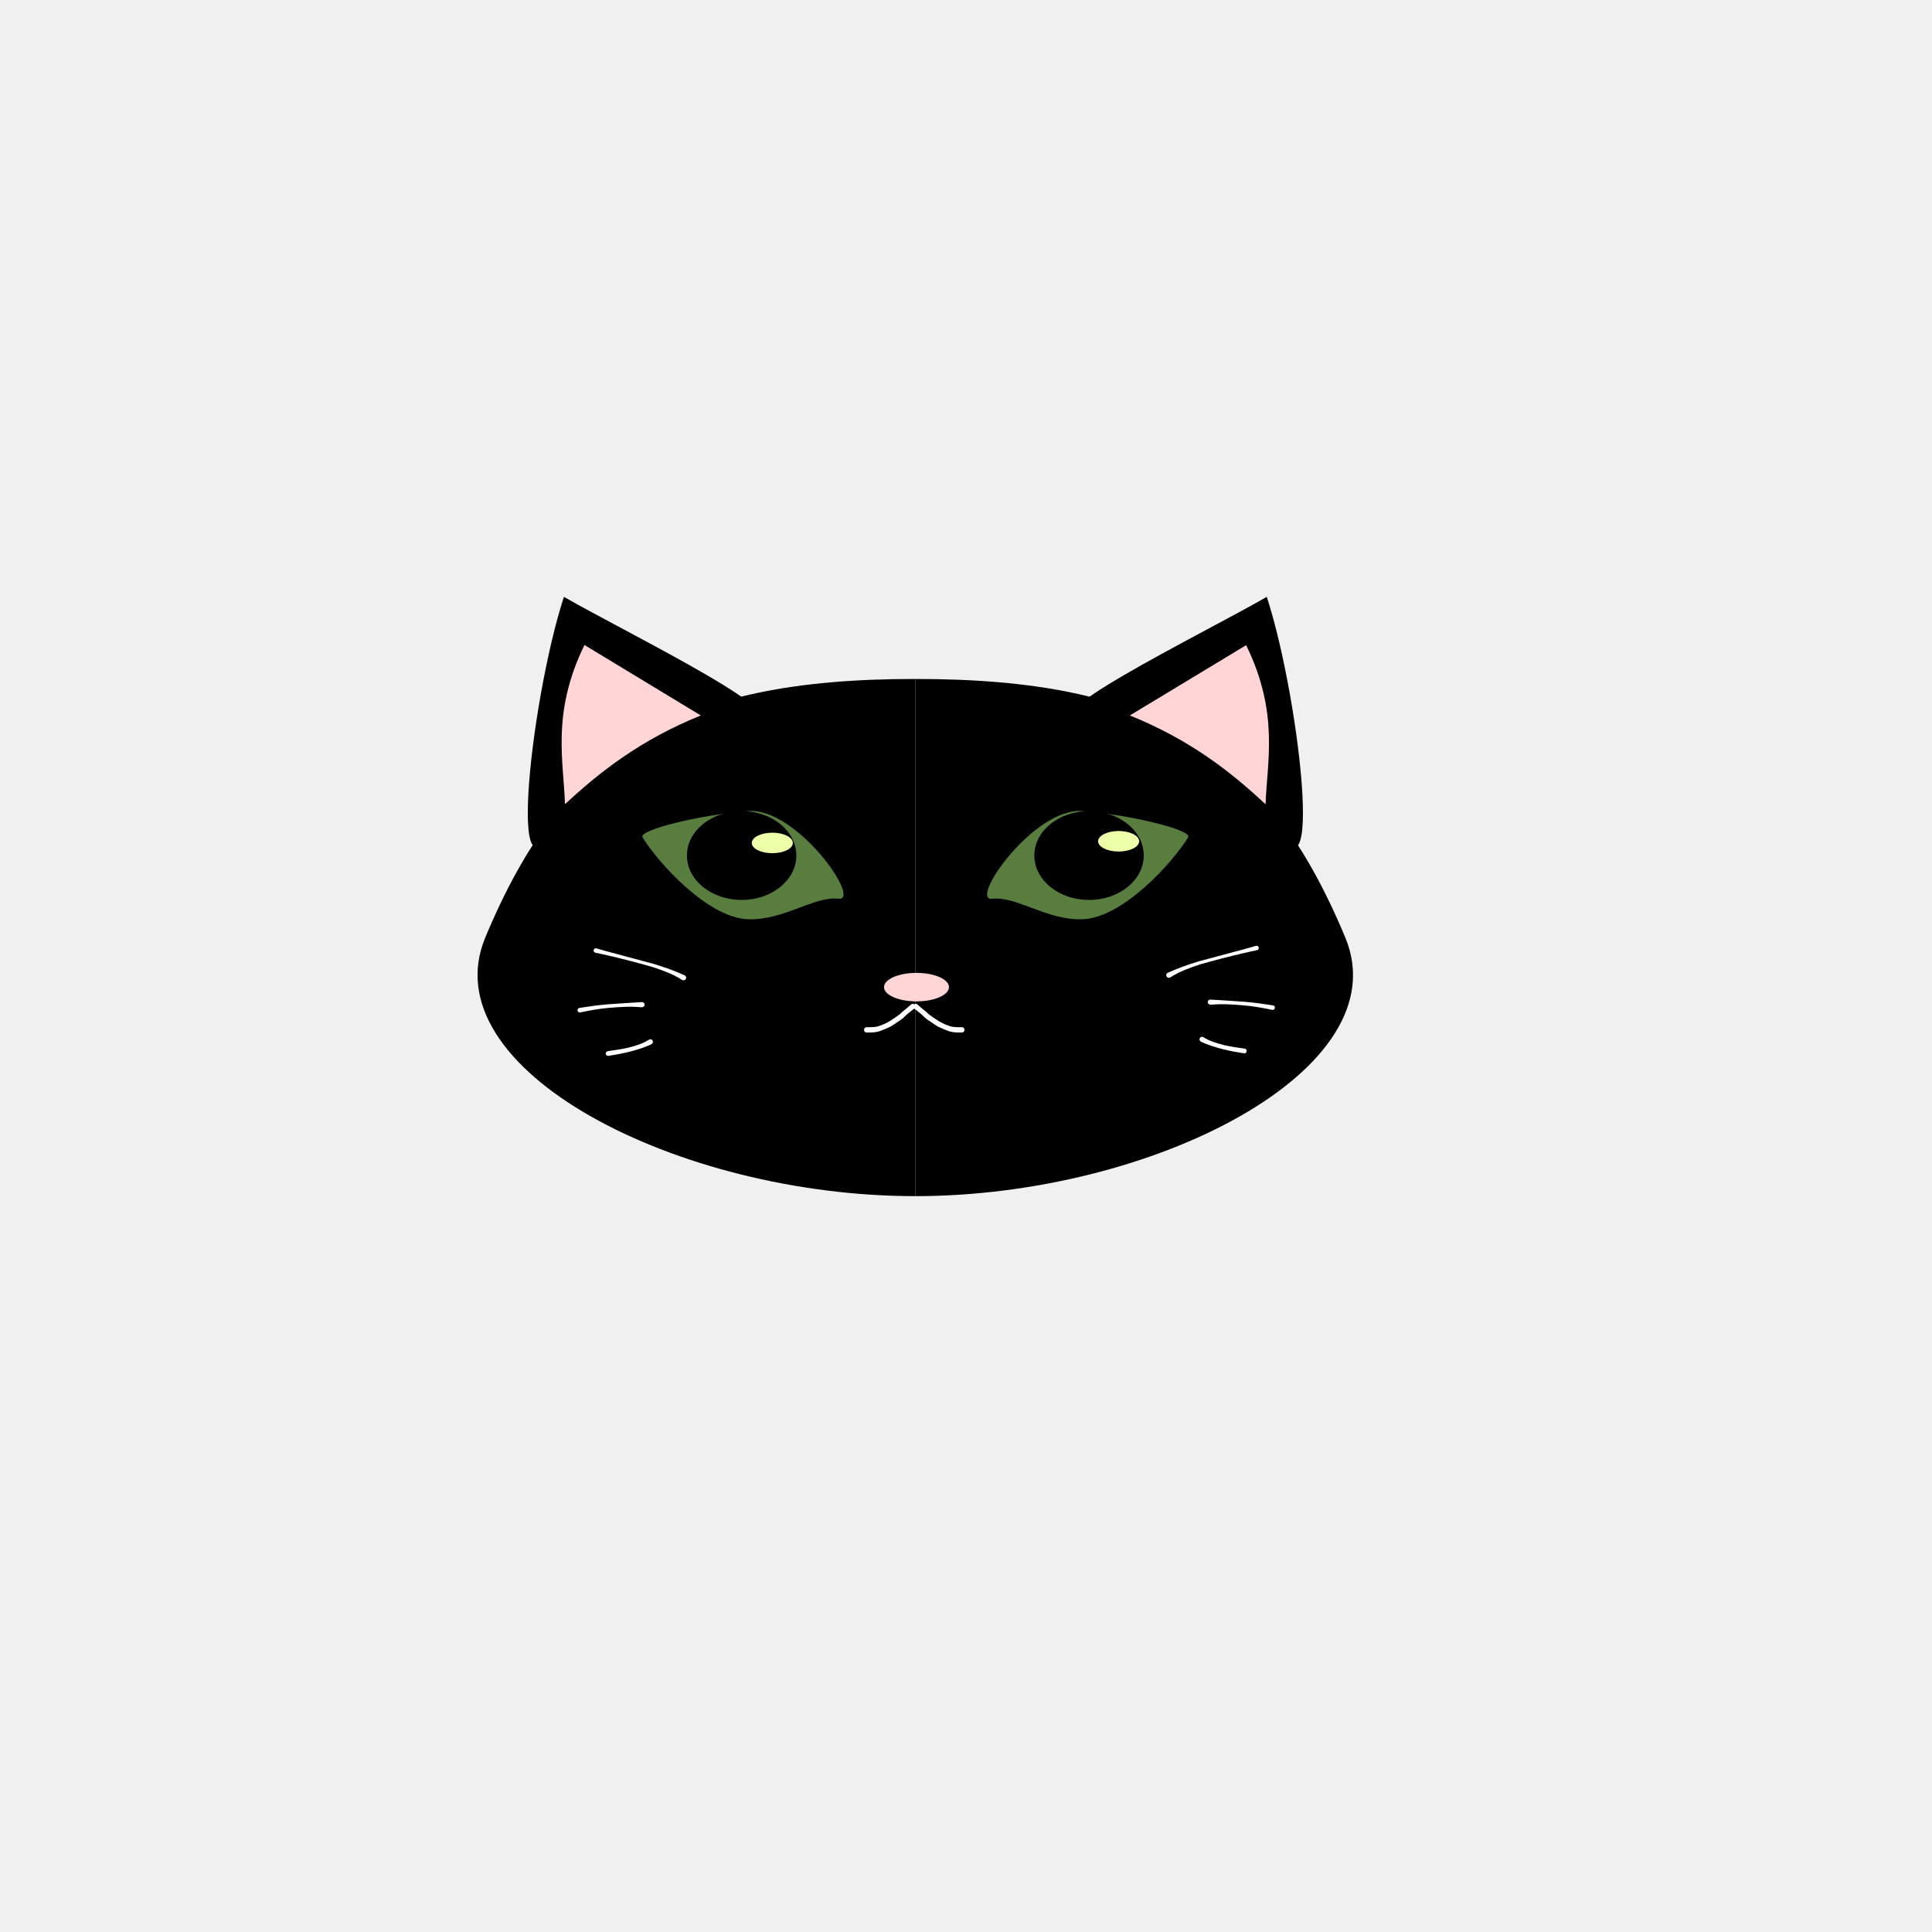
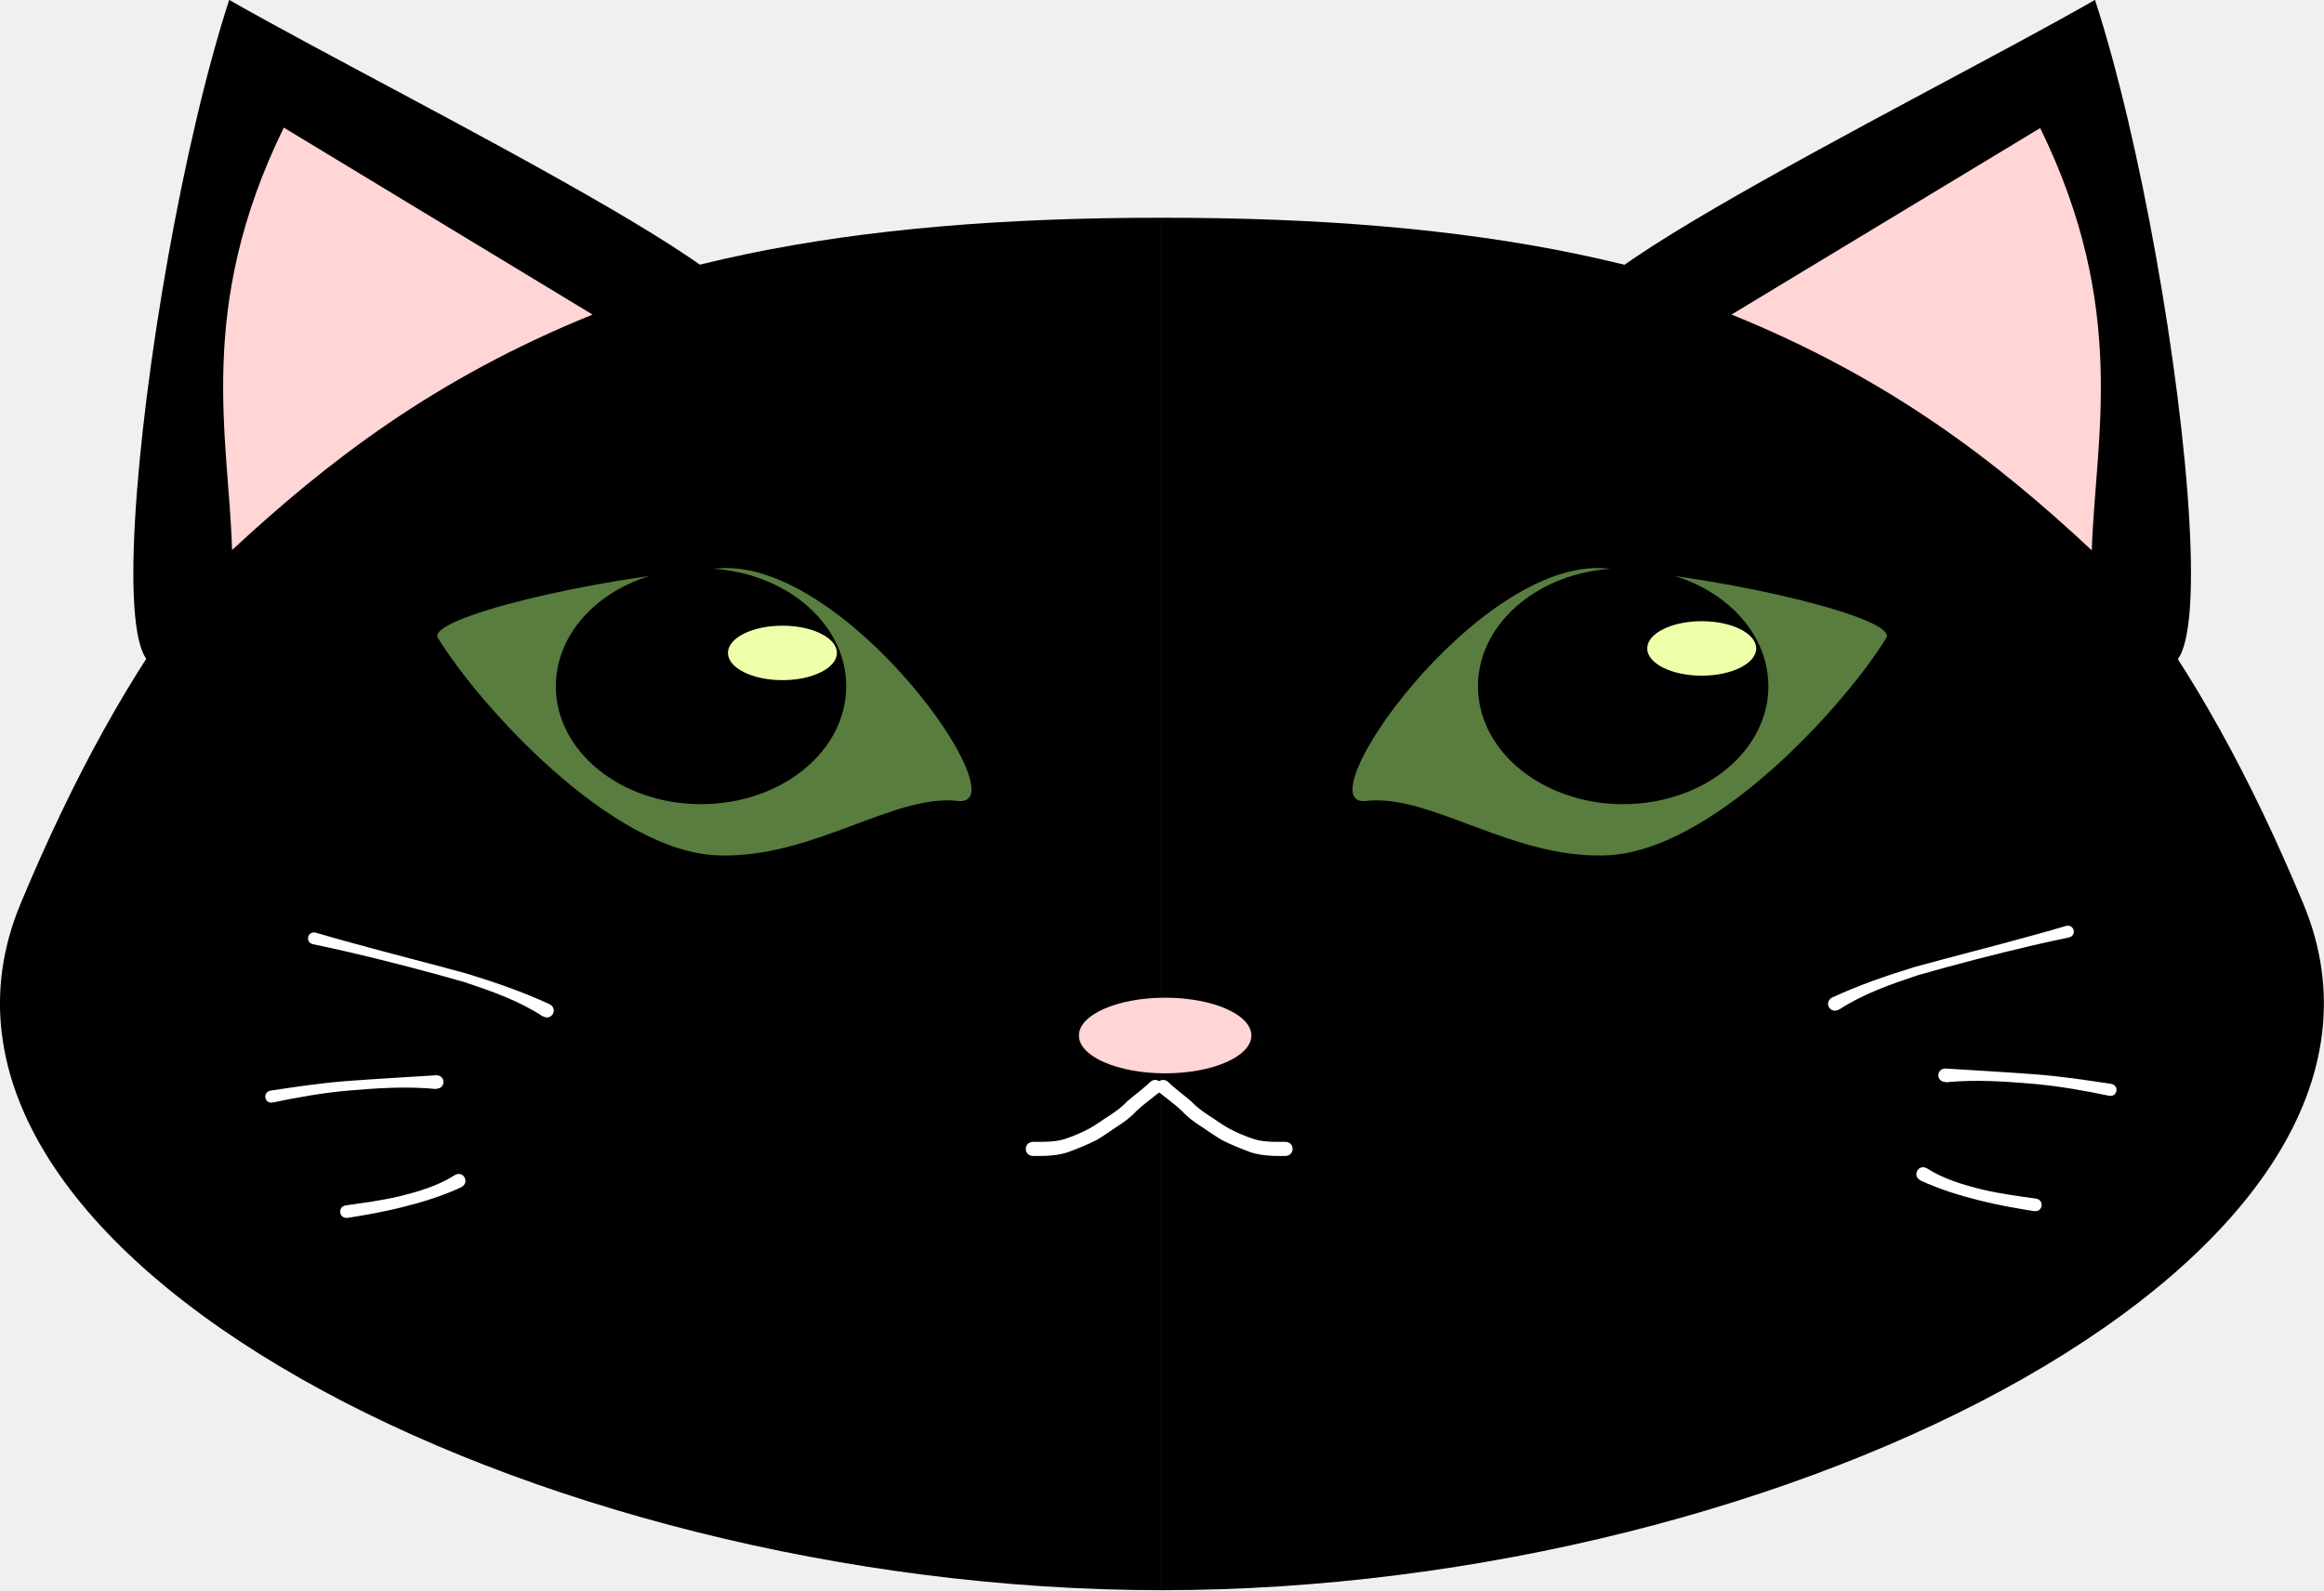
- <svg xmlns="http://www.w3.org/2000/svg" width="16px" height="16px" viewBox="0 0 16 16" version="1.1" id="SVGRoot">
-   <defs id="defs3734" />
-   <g id="layer1" style="opacity:1">
-     <path style="opacity:1;fill:#000000;stroke-width:0.643" d="m 7.58,9.906 c -1.967,0 -4.016,-1.05 -3.561,-2.142 C 4.672,6.194 5.613,5.621 7.58,5.623 Z" id="path3747" />
-     <path style="opacity:1;fill:#000000;stroke-width:1.167" d="m 4.67,4.943 c 0.544,0.312 2.136,1.086 1.434,0.991 l 0.264,0.726 H 4.679 C 4.167,7.836 4.386,5.815 4.67,4.943 Z" id="rect3892" />
-     <path id="path4039" d="m 7.58,9.906 c 1.967,0 4.016,-1.05 3.561,-2.142 C 10.488,6.194 9.547,5.621 7.58,5.623 Z" style="opacity:1;fill:#000000;stroke-width:0.643" />
-     <path id="path4045" d="M 10.491,4.943 C 9.947,5.256 8.355,6.03 9.057,5.934 l -0.264,0.726 h 1.689 c 0.513,1.176 0.293,-0.845 0.009,-1.717 z" style="opacity:1;fill:#000000;stroke-width:1.167" />
-     <path transform="rotate(-12,4.679245,6.660378)" style="opacity:1;fill:#ffd5d5" d="M 5.932,6.175 C 5.407,6.268 5.025,6.453 4.679,6.66 4.742,6.316 4.723,5.899 5.111,5.404 Z" id="path4105" />
-     <path id="path4117" d="m 9.357,5.925 c 0.494,0.2 0.829,0.46 1.124,0.736 0.011,-0.35 0.115,-0.754 -0.161,-1.318 z" style="opacity:1;fill:#ffd5d5" />
-     <ellipse style="opacity:1;fill:#ffd5d5;stroke-width:1.276" id="path4119" cx="7.59" cy="8.175" rx="0.269" ry="0.118" />
-     <path style="opacity:0.49;fill:#b3ff80;stroke-width:1.354" d="M 6.943,7.443 C 6.744,7.42 6.491,7.622 6.198,7.613 5.862,7.604 5.447,7.14 5.321,6.934 5.284,6.874 5.799,6.747 6.198,6.717 6.599,6.687 7.143,7.467 6.943,7.443 Z" id="path3751-5" />
-     <path id="path4043" d="M 8.217,7.443 C 8.417,7.42 8.669,7.622 8.962,7.613 9.299,7.604 9.714,7.14 9.84,6.934 9.876,6.874 9.361,6.747 8.962,6.717 8.561,6.687 8.018,7.467 8.217,7.443 Z" style="opacity:0.49;fill:#b3ff80;stroke-width:1.354" />
-     <ellipse ry="0.368" rx="0.453" cy="7.085" cx="-9.019" id="ellipse4041" style="opacity:1;fill:#000000;stroke-width:0.892" transform="scale(-1,1)" />
-     <ellipse style="opacity:1;fill:#000000;stroke-width:0.892" id="path3751" cx="6.142" cy="7.085" rx="0.453" ry="0.368" />
-     <ellipse style="opacity:1;fill:#eeffaa;stroke-width:1.604" id="path4053" cx="6.396" cy="6.981" rx="0.17" ry="0.085" />
-     <ellipse style="opacity:1;fill:#eeffaa;stroke-width:1.604" id="path4053-9" cx="9.264" cy="6.967" rx="0.17" ry="0.085" />
-     <g style="" id="g4215">
-       <path d="M 5.648,8.115 C 5.573,8.066 5.487,8.036 5.403,8.008 5.284,7.974 5.165,7.943 5.045,7.915 c -0.038,-0.009 -0.076,-0.017 -0.114,-0.025 -0.025,-0.006 -0.017,-0.042 0.009,-0.036 v 0 c 0.038,0.011 0.075,0.022 0.113,0.032 0.119,0.033 0.239,0.063 0.359,0.096 0.088,0.027 0.175,0.057 0.259,0.096 0.026,0.016 0.004,0.052 -0.022,0.037 z" id="path4198" style="fill:#ffffff;fill-opacity:1" />
-       <path d="m 5.316,8.342 c -0.092,-0.009 -0.184,-0.003 -0.276,0.005 -0.079,0.007 -0.157,0.021 -0.234,0.037 -0.026,0.005 -0.033,-0.032 -0.007,-0.037 v 0 c 0.079,-0.012 0.159,-0.024 0.239,-0.03 0.093,-0.007 0.185,-0.012 0.278,-0.018 0.03,0 0.03,0.042 0,0.042 z" id="path4200" style="fill:#ffffff;fill-opacity:1" />
-       <path d="m 5.395,8.648 c -0.06,0.028 -0.122,0.047 -0.186,0.063 -0.056,0.014 -0.112,0.024 -0.169,0.033 -0.028,0.004 -0.033,-0.035 -0.006,-0.039 v 0 c 0.056,-0.008 0.111,-0.015 0.166,-0.028 0.061,-0.015 0.122,-0.033 0.175,-0.067 0.027,-0.014 0.046,0.025 0.019,0.038 z" id="path4210" style="fill:#ffffff;fill-opacity:1" />
-     </g>
-     <g style="" id="g4235" transform="matrix(-1,0,0,1,15.34076,-0.0210115)">
-       <path style="fill:#ffffff;fill-opacity:1" id="path4229" d="M 5.648,8.115 C 5.573,8.066 5.487,8.036 5.403,8.008 5.284,7.974 5.165,7.943 5.045,7.915 c -0.038,-0.009 -0.076,-0.017 -0.114,-0.025 -0.025,-0.006 -0.017,-0.042 0.009,-0.036 v 0 c 0.038,0.011 0.075,0.022 0.113,0.032 0.119,0.033 0.239,0.063 0.359,0.096 0.088,0.027 0.175,0.057 0.259,0.096 0.026,0.016 0.004,0.052 -0.022,0.037 z" />
-       <path style="fill:#ffffff;fill-opacity:1" id="path4231" d="m 5.316,8.342 c -0.092,-0.009 -0.184,-0.003 -0.276,0.005 -0.079,0.007 -0.157,0.021 -0.234,0.037 -0.026,0.005 -0.033,-0.032 -0.007,-0.037 v 0 c 0.079,-0.012 0.159,-0.024 0.239,-0.03 0.093,-0.007 0.185,-0.012 0.278,-0.018 0.03,0 0.03,0.042 0,0.042 z" />
-       <path style="fill:#ffffff;fill-opacity:1" id="path4233" d="m 5.395,8.648 c -0.06,0.028 -0.122,0.047 -0.186,0.063 -0.056,0.014 -0.112,0.024 -0.169,0.033 -0.028,0.004 -0.033,-0.035 -0.006,-0.039 v 0 c 0.056,-0.008 0.111,-0.015 0.166,-0.028 0.061,-0.015 0.122,-0.033 0.175,-0.067 0.027,-0.014 0.046,0.025 0.019,0.038 z" />
-     </g>
-     <g id="g4278" transform="translate(0.0754717,-0.1415094)">
-       <path d="m 7.496,8.494 c -0.023,0.019 -0.049,0.037 -0.071,0.058 -0.018,0.02 -0.039,0.035 -0.061,0.049 -0.021,0.014 -0.042,0.029 -0.064,0.042 -0.028,0.014 -0.057,0.026 -0.087,0.037 -0.023,0.008 -0.047,0.011 -0.071,0.012 -0.013,4.572e-4 -0.026,4.073e-4 -0.039,3.821e-4 -0.031,-7.85e-5 -0.031,-0.044 1.11e-4,-0.044 v 0 c 0.012,3.84e-5 0.025,1.037e-4 0.037,-2.145e-4 0.02,-7.375e-4 0.04,-0.002 0.059,-0.008 0.028,-0.009 0.054,-0.02 0.08,-0.034 0.022,-0.012 0.041,-0.027 0.062,-0.04 0.02,-0.013 0.039,-0.027 0.056,-0.045 0.023,-0.02 0.049,-0.038 0.071,-0.06 0.024,-0.02 0.052,0.014 0.028,0.034 z" id="path4263" style="fill:#ffffff;fill-opacity:1" />
-       <path style="fill:#ffffff;fill-opacity:1" id="path4274" d="m 7.496,8.494 c 0.023,0.019 0.049,0.037 0.071,0.058 0.018,0.02 0.039,0.035 0.061,0.049 0.021,0.014 0.042,0.029 0.064,0.042 0.028,0.014 0.057,0.026 0.087,0.037 0.023,0.008 0.047,0.011 0.071,0.012 0.013,4.572e-4 0.026,4.073e-4 0.039,3.821e-4 0.031,-7.85e-5 0.031,-0.044 -1.11e-4,-0.044 v 0 c -0.012,3.84e-5 -0.025,1.037e-4 -0.037,-2.145e-4 -0.02,-7.375e-4 -0.04,-0.002 -0.059,-0.008 -0.028,-0.009 -0.054,-0.02 -0.08,-0.034 -0.022,-0.012 -0.041,-0.027 -0.062,-0.04 -0.02,-0.013 -0.039,-0.027 -0.056,-0.045 -0.023,-0.02 -0.049,-0.038 -0.071,-0.06 -0.024,-0.02 -0.052,0.014 -0.028,0.034 z" />
+ <svg xmlns="http://www.w3.org/2000/svg" width="14.501" height="9.925" viewBox="0 0 14.501 9.925" version="1.1" id="SVGRoot">
+   <defs id="defs3734">
+     <clipPath clipPathUnits="userSpaceOnUse" id="clipPath65">
+       <rect style="fill:#ffffff;fill-opacity:1;stroke-width:0.5" id="rect67" width="8" height="5.632" x="3.693" y="4.584" />
+     </clipPath>
+   </defs>
+   <g id="layer1" style="opacity:1" transform="translate(-0.5229649,-0.7191011)">
+     <g id="g61" transform="matrix(2,0,0,2,-7.386899,-9.167691)" clip-path="url(#clipPath65)">
+       <path id="path3747" d="m 7.58,9.906 c -1.967,0 -4.016,-1.05 -3.561,-2.142 C 4.672,6.194 5.613,5.621 7.58,5.623 Z" style="opacity:1;fill:#000000;stroke-width:0.643" />
+       <path id="rect3892" d="m 4.67,4.943 c 0.544,0.312 2.136,1.086 1.434,0.991 l 0.264,0.726 H 4.679 C 4.167,7.836 4.386,5.815 4.67,4.943 Z" style="opacity:1;fill:#000000;stroke-width:1.167" />
+       <path style="opacity:1;fill:#000000;stroke-width:0.643" d="m 7.58,9.906 c 1.967,0 4.016,-1.05 3.561,-2.142 C 10.488,6.194 9.547,5.621 7.58,5.623 Z" id="path4039" />
+       <path style="opacity:1;fill:#000000;stroke-width:1.167" d="M 10.491,4.943 C 9.947,5.256 8.355,6.03 9.057,5.934 l -0.264,0.726 h 1.689 c 0.513,1.176 0.293,-0.845 0.009,-1.717 z" id="path4045" />
+       <path id="path4105" d="M 5.932,6.175 C 5.407,6.268 5.025,6.453 4.679,6.66 4.742,6.316 4.723,5.899 5.111,5.404 Z" style="opacity:1;fill:#ffd5d5" transform="rotate(-12,4.679245,6.660378)" />
+       <path style="opacity:1;fill:#ffd5d5" d="m 9.357,5.925 c 0.494,0.2 0.829,0.46 1.124,0.736 0.011,-0.35 0.115,-0.754 -0.161,-1.318 z" id="path4117" />
+       <ellipse ry="0.118" rx="0.269" cy="8.175" cx="7.59" id="path4119" style="opacity:1;fill:#ffd5d5;stroke-width:1.276" />
+       <path id="path3751-5" d="M 6.943,7.443 C 6.744,7.42 6.491,7.622 6.198,7.613 5.862,7.604 5.447,7.14 5.321,6.934 5.284,6.874 5.799,6.747 6.198,6.717 6.599,6.687 7.143,7.467 6.943,7.443 Z" style="opacity:0.49;fill:#b3ff80;stroke-width:1.354" />
+       <path style="opacity:0.49;fill:#b3ff80;stroke-width:1.354" d="M 8.217,7.443 C 8.417,7.42 8.669,7.622 8.962,7.613 9.299,7.604 9.714,7.14 9.84,6.934 9.876,6.874 9.361,6.747 8.962,6.717 8.561,6.687 8.018,7.467 8.217,7.443 Z" id="path4043" />
+       <ellipse transform="scale(-1,1)" style="opacity:1;fill:#000000;stroke-width:0.892" id="ellipse4041" cx="-9.019" cy="7.085" rx="0.453" ry="0.368" />
+       <ellipse ry="0.368" rx="0.453" cy="7.085" cx="6.142" id="path3751" style="opacity:1;fill:#000000;stroke-width:0.892" />
+       <ellipse ry="0.085" rx="0.17" cy="6.981" cx="6.396" id="path4053" style="opacity:1;fill:#eeffaa;stroke-width:1.604" />
+       <ellipse ry="0.085" rx="0.17" cy="6.967" cx="9.264" id="path4053-9" style="opacity:1;fill:#eeffaa;stroke-width:1.604" />
+       <g id="g4215">
+         <path style="fill:#ffffff;fill-opacity:1" id="path4198" d="M 5.648,8.115 C 5.573,8.066 5.487,8.036 5.403,8.008 5.284,7.974 5.165,7.943 5.045,7.915 c -0.038,-0.009 -0.076,-0.017 -0.114,-0.025 -0.025,-0.006 -0.017,-0.042 0.009,-0.036 v 0 c 0.038,0.011 0.075,0.022 0.113,0.032 0.119,0.033 0.239,0.063 0.359,0.096 0.088,0.027 0.175,0.057 0.259,0.096 0.026,0.016 0.004,0.052 -0.022,0.037 z" />
+         <path style="fill:#ffffff;fill-opacity:1" id="path4200" d="m 5.316,8.342 c -0.092,-0.009 -0.184,-0.003 -0.276,0.005 -0.079,0.007 -0.157,0.021 -0.234,0.037 -0.026,0.005 -0.033,-0.032 -0.007,-0.037 v 0 c 0.079,-0.012 0.159,-0.024 0.239,-0.03 0.093,-0.007 0.185,-0.012 0.278,-0.018 0.03,0 0.03,0.042 0,0.042 z" />
+         <path style="fill:#ffffff;fill-opacity:1" id="path4210" d="m 5.395,8.648 c -0.06,0.028 -0.122,0.047 -0.186,0.063 -0.056,0.014 -0.112,0.024 -0.169,0.033 -0.028,0.004 -0.033,-0.035 -0.006,-0.039 v 0 c 0.056,-0.008 0.111,-0.015 0.166,-0.028 0.061,-0.015 0.122,-0.033 0.175,-0.067 0.027,-0.014 0.046,0.025 0.019,0.038 z" />
+       </g>
+       <g transform="matrix(-1,0,0,1,15.34076,-0.0210115)" id="g4235">
+         <path d="M 5.648,8.115 C 5.573,8.066 5.487,8.036 5.403,8.008 5.284,7.974 5.165,7.943 5.045,7.915 c -0.038,-0.009 -0.076,-0.017 -0.114,-0.025 -0.025,-0.006 -0.017,-0.042 0.009,-0.036 v 0 c 0.038,0.011 0.075,0.022 0.113,0.032 0.119,0.033 0.239,0.063 0.359,0.096 0.088,0.027 0.175,0.057 0.259,0.096 0.026,0.016 0.004,0.052 -0.022,0.037 z" id="path4229" style="fill:#ffffff;fill-opacity:1" />
+         <path d="m 5.316,8.342 c -0.092,-0.009 -0.184,-0.003 -0.276,0.005 -0.079,0.007 -0.157,0.021 -0.234,0.037 -0.026,0.005 -0.033,-0.032 -0.007,-0.037 v 0 c 0.079,-0.012 0.159,-0.024 0.239,-0.03 0.093,-0.007 0.185,-0.012 0.278,-0.018 0.03,0 0.03,0.042 0,0.042 z" id="path4231" style="fill:#ffffff;fill-opacity:1" />
+         <path d="m 5.395,8.648 c -0.06,0.028 -0.122,0.047 -0.186,0.063 -0.056,0.014 -0.112,0.024 -0.169,0.033 -0.028,0.004 -0.033,-0.035 -0.006,-0.039 v 0 c 0.056,-0.008 0.111,-0.015 0.166,-0.028 0.061,-0.015 0.122,-0.033 0.175,-0.067 0.027,-0.014 0.046,0.025 0.019,0.038 z" id="path4233" style="fill:#ffffff;fill-opacity:1" />
+       </g>
+       <g transform="translate(0.0754717,-0.1415094)" id="g4278">
+         <path style="fill:#ffffff;fill-opacity:1" id="path4263" d="m 7.496,8.494 c -0.023,0.019 -0.049,0.037 -0.071,0.058 -0.018,0.02 -0.039,0.035 -0.061,0.049 -0.021,0.014 -0.042,0.029 -0.064,0.042 -0.028,0.014 -0.057,0.026 -0.087,0.037 -0.023,0.008 -0.047,0.011 -0.071,0.012 -0.013,4.572e-4 -0.026,4.073e-4 -0.039,3.821e-4 -0.031,-7.85e-5 -0.031,-0.044 1.11e-4,-0.044 v 0 c 0.012,3.84e-5 0.025,1.037e-4 0.037,-2.145e-4 0.02,-7.375e-4 0.04,-0.002 0.059,-0.008 0.028,-0.009 0.054,-0.02 0.08,-0.034 0.022,-0.012 0.041,-0.027 0.062,-0.04 0.02,-0.013 0.039,-0.027 0.056,-0.045 0.023,-0.02 0.049,-0.038 0.071,-0.06 0.024,-0.02 0.052,0.014 0.028,0.034 z" />
+         <path d="m 7.496,8.494 c 0.023,0.019 0.049,0.037 0.071,0.058 0.018,0.02 0.039,0.035 0.061,0.049 0.021,0.014 0.042,0.029 0.064,0.042 0.028,0.014 0.057,0.026 0.087,0.037 0.023,0.008 0.047,0.011 0.071,0.012 0.013,4.572e-4 0.026,4.073e-4 0.039,3.821e-4 0.031,-7.85e-5 0.031,-0.044 -1.11e-4,-0.044 v 0 c -0.012,3.84e-5 -0.025,1.037e-4 -0.037,-2.145e-4 -0.02,-7.375e-4 -0.04,-0.002 -0.059,-0.008 -0.028,-0.009 -0.054,-0.02 -0.08,-0.034 -0.022,-0.012 -0.041,-0.027 -0.062,-0.04 -0.02,-0.013 -0.039,-0.027 -0.056,-0.045 -0.023,-0.02 -0.049,-0.038 -0.071,-0.06 -0.024,-0.02 -0.052,0.014 -0.028,0.034 z" id="path4274" style="fill:#ffffff;fill-opacity:1" />
+       </g>
    </g>
  </g>
</svg>
